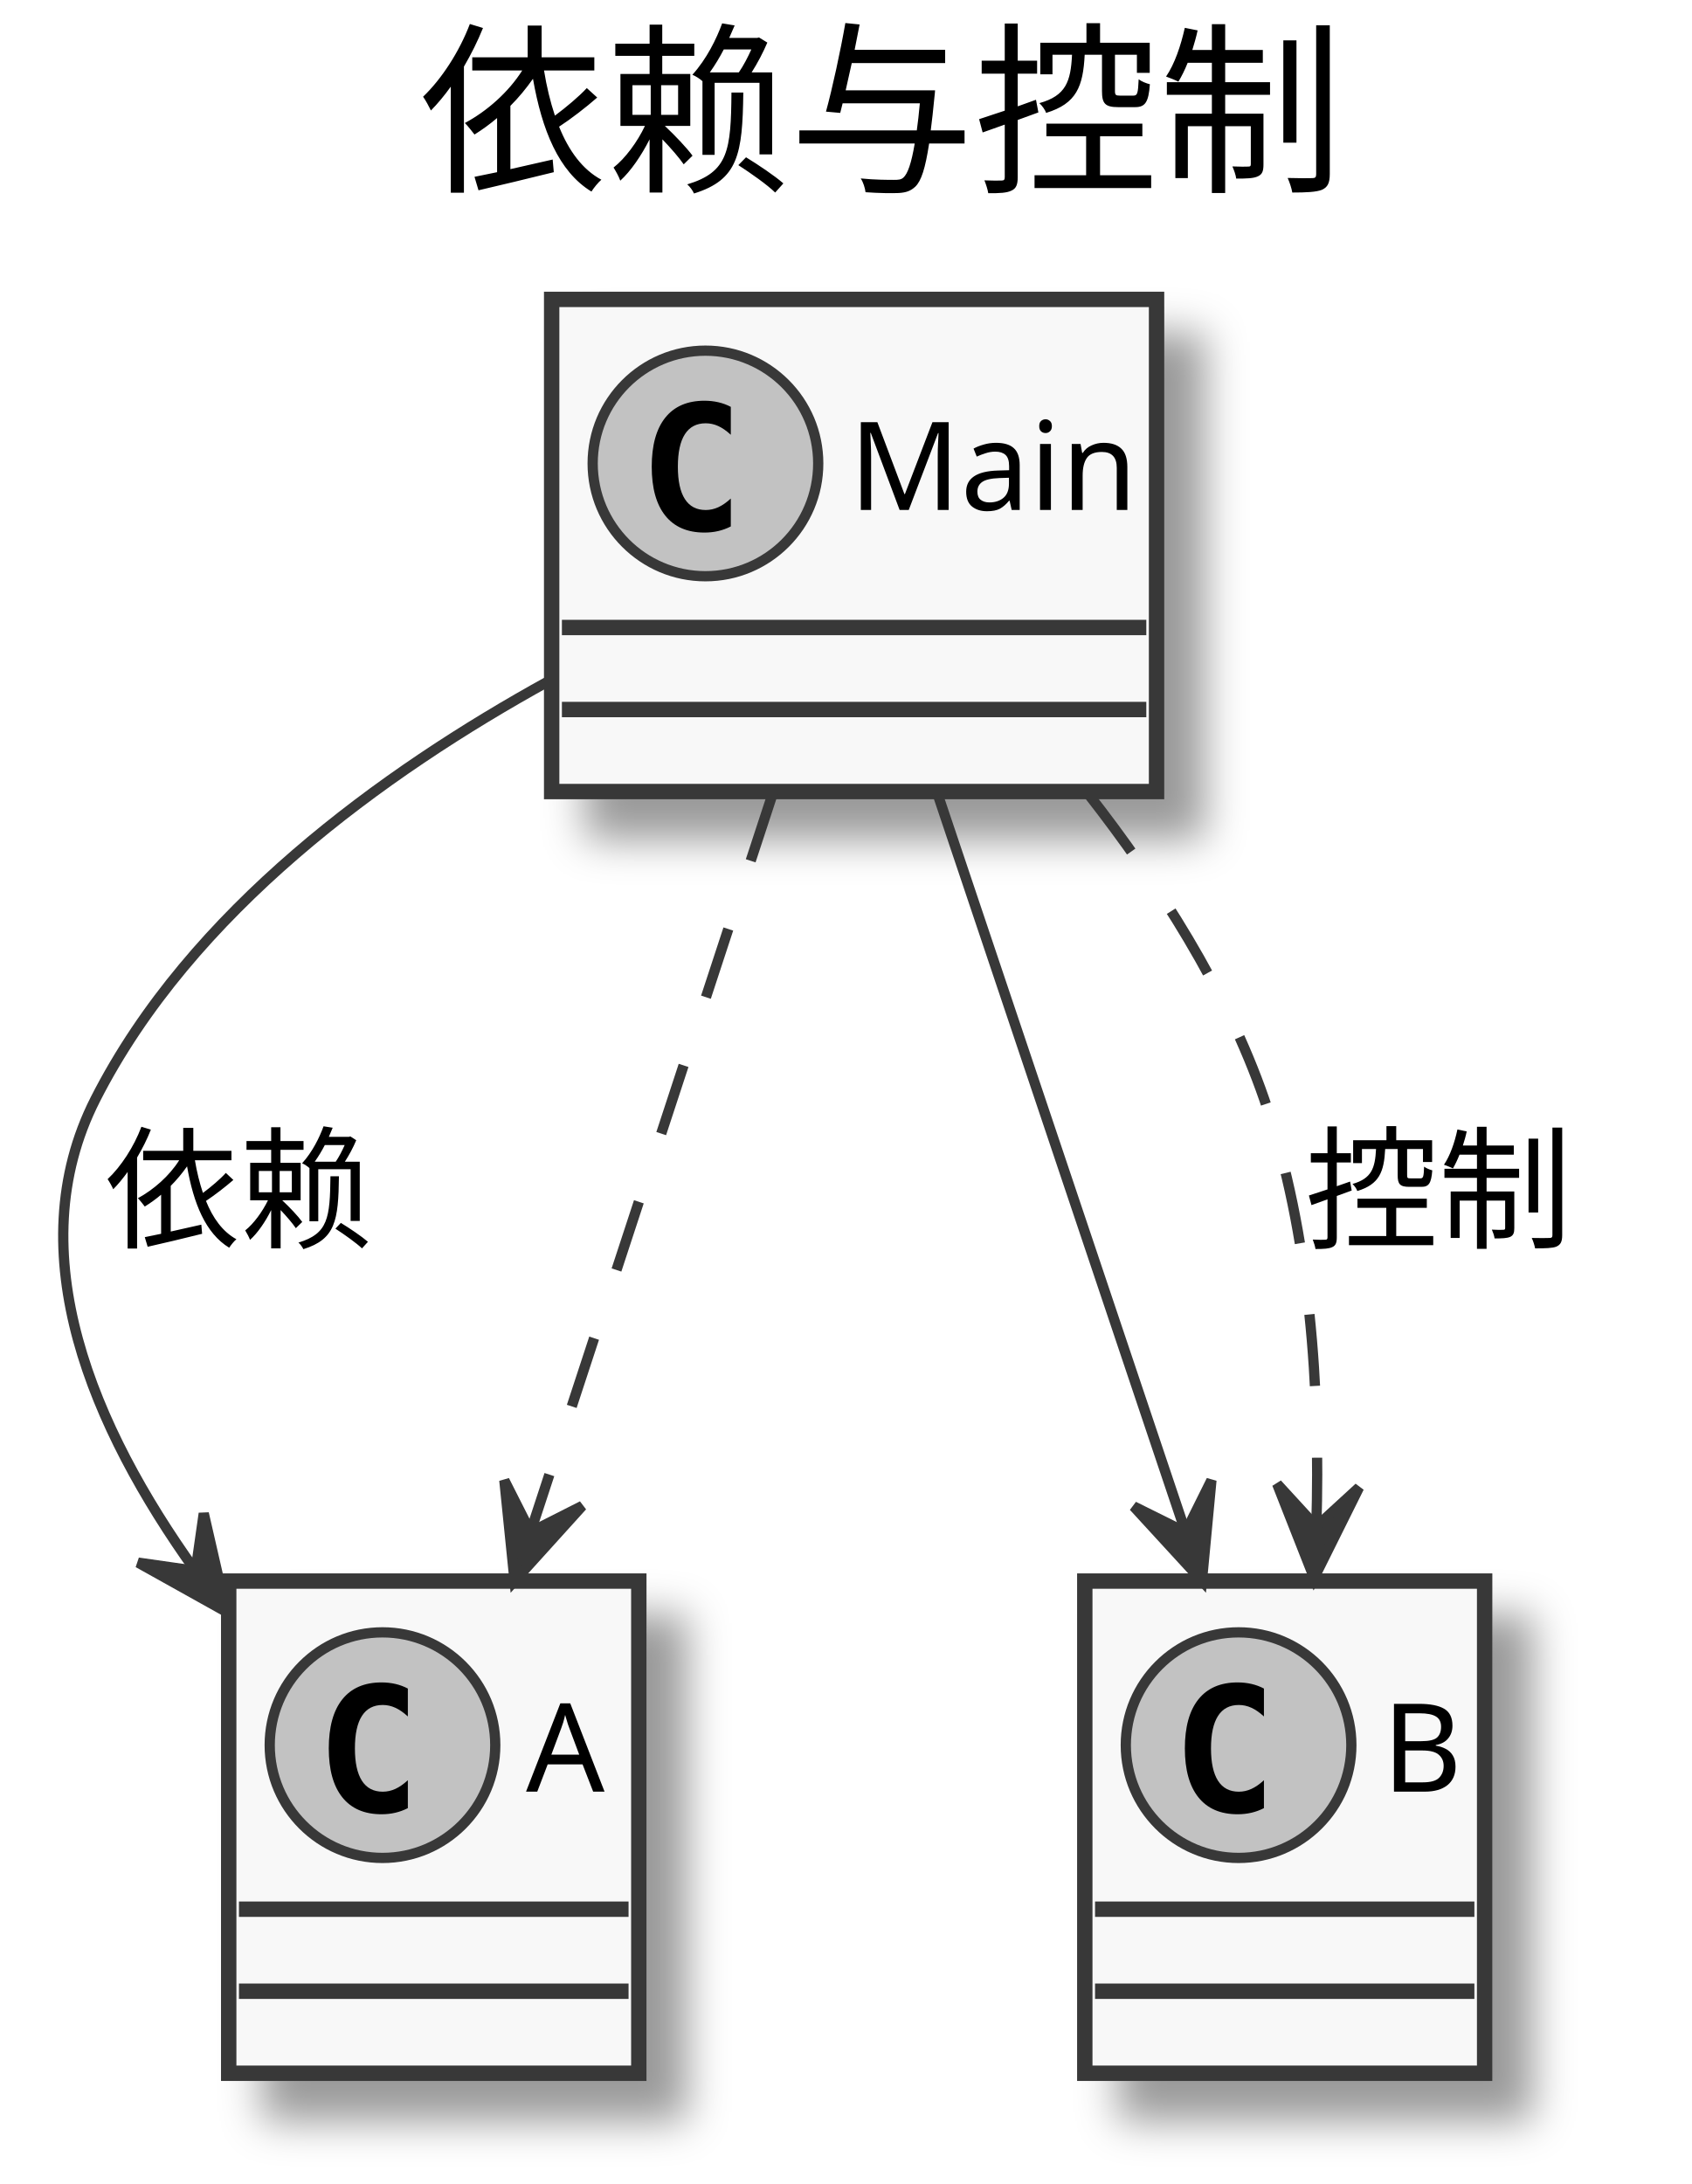
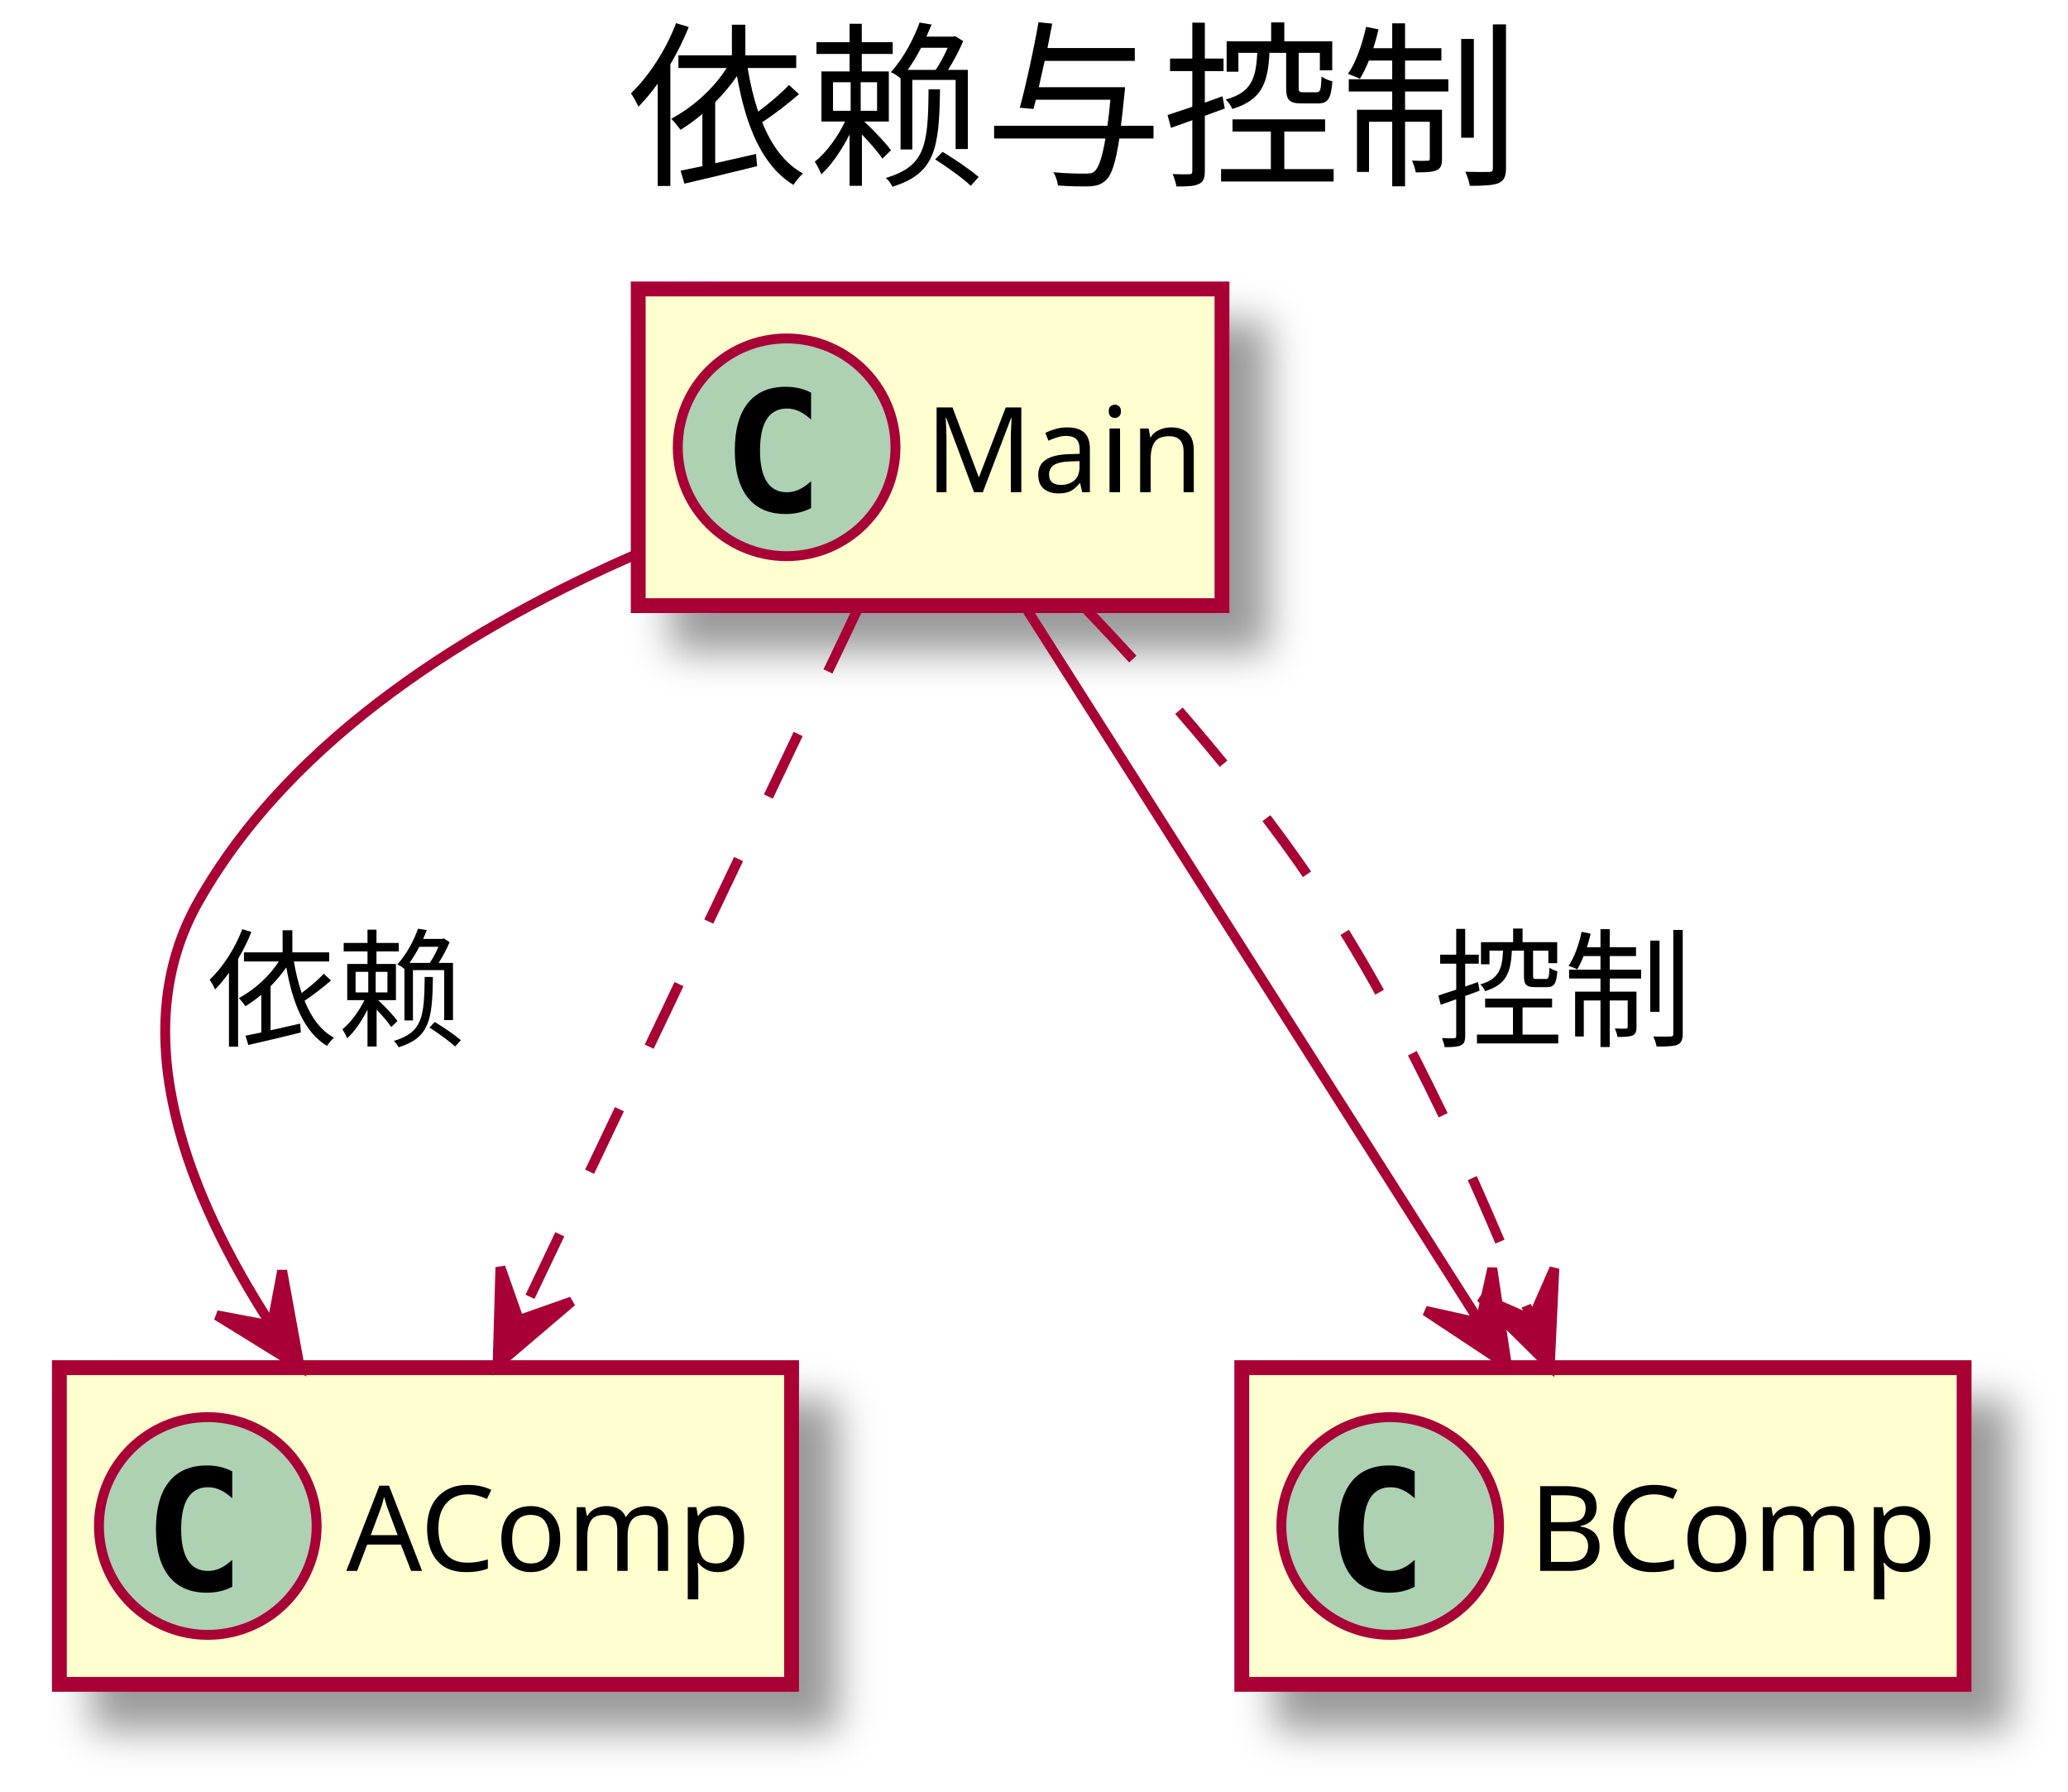
- <svg xmlns="http://www.w3.org/2000/svg" contentScriptType="application/ecmascript" contentStyleType="text/css" height="213px" preserveAspectRatio="none" style="width:165px;height:213px;" version="1.1" viewBox="0 0 165 213" width="165px" zoomAndPan="magnify">
+ <svg xmlns="http://www.w3.org/2000/svg" contentScriptType="application/ecmascript" contentStyleType="text/css" height="181px" preserveAspectRatio="none" style="width:209px;height:181px;" version="1.1" viewBox="0 0 209 181" width="209px" zoomAndPan="magnify">
  <defs>
-     <filter height="300%" id="fd32d7qpdmm7t" width="300%" x="-1" y="-1">
+     <filter height="300%" id="f1r1addnw1tx3k" width="300%" x="-1" y="-1">
      <feGaussianBlur result="blurOut" stdDeviation="2.0" />
      <feColorMatrix in="blurOut" result="blurOut2" type="matrix" values="0 0 0 0 0 0 0 0 0 0 0 0 0 0 0 0 0 0 .4 0" />
      <feOffset dx="4.0" dy="4.0" in="blurOut2" result="blurOut3" />
      <feBlend in="SourceGraphic" in2="blurOut3" mode="normal" />
    </filter>
  </defs>
  <g>
-     <text fill="#000000" font-family="sans-serif" font-size="18" lengthAdjust="spacingAndGlyphs" textLength="90" x="41" y="17.402">依赖与控制</text>
-     <rect fill="#F8F8F8" filter="url(#fd32d7qpdmm7t)" height="48" id="Main" style="stroke: #383838; stroke-width: 1.5;" width="59" x="53.807" y="29.199" />
-     <ellipse cx="68.807" cy="45.199" fill="#C2C2C2" rx="11" ry="11" style="stroke: #383838; stroke-width: 1.0;" />
-     <path d="M71.28,51.342 Q70.699,51.641 70.059,51.791 Q69.42,51.94 68.715,51.94 Q66.208,51.94 64.888,50.288 Q63.568,48.636 63.568,45.515 Q63.568,42.386 64.888,40.734 Q66.208,39.082 68.715,39.082 Q69.42,39.082 70.068,39.231 Q70.715,39.381 71.28,39.68 L71.28,42.402 Q70.649,41.821 70.055,41.551 Q69.462,41.282 68.831,41.282 Q67.486,41.282 66.802,42.348 Q66.117,43.415 66.117,45.515 Q66.117,47.607 66.802,48.674 Q67.486,49.74 68.831,49.74 Q69.462,49.74 70.055,49.471 Q70.649,49.201 71.28,48.62 Z " />
-     <text fill="#000000" font-family="sans-serif" font-size="12" lengthAdjust="spacingAndGlyphs" textLength="27" x="82.807" y="49.734">Main</text>
-     <line style="stroke: #383838; stroke-width: 1.5;" x1="54.807" x2="111.807" y1="61.199" y2="61.199" />
-     <line style="stroke: #383838; stroke-width: 1.5;" x1="54.807" x2="111.807" y1="69.199" y2="69.199" />
-     <rect fill="#F8F8F8" filter="url(#fd32d7qpdmm7t)" height="48" id="A" style="stroke: #383838; stroke-width: 1.5;" width="40" x="22.307" y="154.199" />
-     <ellipse cx="37.307" cy="170.199" fill="#C2C2C2" rx="11" ry="11" style="stroke: #383838; stroke-width: 1.0;" />
-     <path d="M39.78,176.342 Q39.199,176.641 38.559,176.791 Q37.92,176.94 37.215,176.94 Q34.708,176.94 33.388,175.288 Q32.068,173.636 32.068,170.515 Q32.068,167.386 33.388,165.734 Q34.708,164.082 37.215,164.082 Q37.92,164.082 38.568,164.231 Q39.215,164.381 39.78,164.68 L39.78,167.402 Q39.149,166.821 38.555,166.552 Q37.962,166.282 37.331,166.282 Q35.986,166.282 35.301,167.348 Q34.617,168.415 34.617,170.515 Q34.617,172.607 35.301,173.674 Q35.986,174.74 37.331,174.74 Q37.962,174.74 38.555,174.47 Q39.149,174.201 39.78,173.62 Z " />
-     <text fill="#000000" font-family="sans-serif" font-size="12" lengthAdjust="spacingAndGlyphs" textLength="8" x="51.307" y="174.734">A</text>
-     <line style="stroke: #383838; stroke-width: 1.5;" x1="23.307" x2="61.307" y1="186.199" y2="186.199" />
-     <line style="stroke: #383838; stroke-width: 1.5;" x1="23.307" x2="61.307" y1="194.199" y2="194.199" />
-     <rect fill="#F8F8F8" filter="url(#fd32d7qpdmm7t)" height="48" id="B" style="stroke: #383838; stroke-width: 1.5;" width="39" x="105.807" y="154.199" />
-     <ellipse cx="120.807" cy="170.199" fill="#C2C2C2" rx="11" ry="11" style="stroke: #383838; stroke-width: 1.0;" />
-     <path d="M123.28,176.342 Q122.699,176.641 122.059,176.791 Q121.42,176.94 120.715,176.94 Q118.208,176.94 116.888,175.288 Q115.568,173.636 115.568,170.515 Q115.568,167.386 116.888,165.734 Q118.208,164.082 120.715,164.082 Q121.42,164.082 122.068,164.231 Q122.715,164.381 123.28,164.68 L123.28,167.402 Q122.649,166.821 122.055,166.552 Q121.462,166.282 120.831,166.282 Q119.486,166.282 118.802,167.348 Q118.117,168.415 118.117,170.515 Q118.117,172.607 118.802,173.674 Q119.486,174.74 120.831,174.74 Q121.462,174.74 122.055,174.47 Q122.649,174.201 123.28,173.62 Z " />
-     <text fill="#000000" font-family="sans-serif" font-size="12" lengthAdjust="spacingAndGlyphs" textLength="7" x="134.807" y="174.734">B</text>
-     <line style="stroke: #383838; stroke-width: 1.5;" x1="106.807" x2="143.807" y1="186.199" y2="186.199" />
-     <line style="stroke: #383838; stroke-width: 1.5;" x1="106.807" x2="143.807" y1="194.199" y2="194.199" />
-     <path d="M53.603,66.379 C37.319,75.34 18.602,88.909 9.307,107.199 C1.661,122.244 9.193,139.396 18.98,153.072 " fill="none" id="Main-A" style="stroke: #383838; stroke-width: 1.0;" />
-     <polygon fill="#383838" points="22.075,157.199,19.874,147.599,19.075,153.199,13.475,152.399,22.075,157.199" style="stroke: #383838; stroke-width: 1.0;" />
-     <text fill="#000000" font-family="sans-serif" font-size="13" lengthAdjust="spacingAndGlyphs" textLength="26" x="10.307" y="120.768">依赖</text>
-     <path d="M75.401,77.3 C68.652,97.879 58.928,127.525 51.766,149.359 " fill="none" id="Main-A-1" style="stroke: #383838; stroke-width: 1.0; stroke-dasharray: 7.0,7.0;" />
-     <polygon fill="#383838" points="50.188,154.172,56.794,146.867,51.746,149.421,49.192,144.374,50.188,154.172" style="stroke: #383838; stroke-width: 1.0;" />
-     <path d="M91.405,77.3 C98.319,97.879 108.28,127.525 115.616,149.359 " fill="none" id="Main-B" style="stroke: #383838; stroke-width: 1.0;" />
-     <polygon fill="#383838" points="117.234,154.172,118.159,144.367,115.641,149.432,110.575,146.915,117.234,154.172" style="stroke: #383838; stroke-width: 1.0;" />
-     <path d="M106.151,77.438 C112.971,86.16 119.609,96.504 123.307,107.199 C127.86,120.369 128.783,135.746 128.394,148.815 " fill="none" id="Main-B-1" style="stroke: #383838; stroke-width: 1.0; stroke-dasharray: 7.0,7.0;" />
-     <polygon fill="#383838" points="128.175,153.887,132.559,145.069,128.39,148.892,124.567,144.723,128.175,153.887" style="stroke: #383838; stroke-width: 1.0;" />
-     <text fill="#000000" font-family="sans-serif" font-size="13" lengthAdjust="spacingAndGlyphs" textLength="26" x="127.307" y="120.768">控制</text>
+     <text fill="#000000" font-family="sans-serif" font-size="18" lengthAdjust="spacingAndGlyphs" textLength="90" x="63.5" y="17.402">依赖与控制</text>
+     <rect fill="#FEFECE" filter="url(#f1r1addnw1tx3k)" height="32" id="Main" style="stroke: #A80036; stroke-width: 1.5;" width="59" x="64.5" y="29.199" />
+     <ellipse cx="79.5" cy="45.199" fill="#ADD1B2" rx="11" ry="11" style="stroke: #A80036; stroke-width: 1.0;" />
+     <path d="M81.973,51.342 Q81.392,51.641 80.753,51.791 Q80.114,51.94 79.408,51.94 Q76.901,51.94 75.582,50.288 Q74.262,48.636 74.262,45.515 Q74.262,42.386 75.582,40.734 Q76.901,39.082 79.408,39.082 Q80.114,39.082 80.761,39.231 Q81.409,39.381 81.973,39.68 L81.973,42.402 Q81.342,41.821 80.749,41.551 Q80.155,41.282 79.524,41.282 Q78.18,41.282 77.495,42.348 Q76.81,43.415 76.81,45.515 Q76.81,47.607 77.495,48.674 Q78.18,49.74 79.524,49.74 Q80.155,49.74 80.749,49.471 Q81.342,49.201 81.973,48.62 Z " />
+     <text fill="#000000" font-family="sans-serif" font-size="12" lengthAdjust="spacingAndGlyphs" textLength="27" x="93.5" y="49.734">Main</text>
+     <rect fill="#FEFECE" filter="url(#f1r1addnw1tx3k)" height="32" id="AComp" style="stroke: #A80036; stroke-width: 1.5;" width="74" x="6" y="138.199" />
+     <ellipse cx="21" cy="154.199" fill="#ADD1B2" rx="11" ry="11" style="stroke: #A80036; stroke-width: 1.0;" />
+     <path d="M23.473,160.342 Q22.892,160.641 22.253,160.791 Q21.614,160.94 20.908,160.94 Q18.401,160.94 17.081,159.288 Q15.762,157.636 15.762,154.515 Q15.762,151.386 17.081,149.734 Q18.401,148.082 20.908,148.082 Q21.614,148.082 22.261,148.231 Q22.909,148.381 23.473,148.68 L23.473,151.402 Q22.842,150.821 22.249,150.552 Q21.655,150.282 21.024,150.282 Q19.68,150.282 18.995,151.348 Q18.31,152.415 18.31,154.515 Q18.31,156.607 18.995,157.674 Q19.68,158.74 21.024,158.74 Q21.655,158.74 22.249,158.47 Q22.842,158.201 23.473,157.62 Z " />
+     <text fill="#000000" font-family="sans-serif" font-size="12" lengthAdjust="spacingAndGlyphs" textLength="42" x="35" y="158.734">AComp</text>
+     <rect fill="#FEFECE" filter="url(#f1r1addnw1tx3k)" height="32" id="BComp" style="stroke: #A80036; stroke-width: 1.5;" width="73" x="125.5" y="138.199" />
+     <ellipse cx="140.5" cy="154.199" fill="#ADD1B2" rx="11" ry="11" style="stroke: #A80036; stroke-width: 1.0;" />
+     <path d="M142.973,160.342 Q142.392,160.641 141.753,160.791 Q141.114,160.94 140.408,160.94 Q137.901,160.94 136.582,159.288 Q135.262,157.636 135.262,154.515 Q135.262,151.386 136.582,149.734 Q137.901,148.082 140.408,148.082 Q141.114,148.082 141.761,148.231 Q142.409,148.381 142.973,148.68 L142.973,151.402 Q142.342,150.821 141.749,150.552 Q141.155,150.282 140.524,150.282 Q139.18,150.282 138.495,151.348 Q137.81,152.415 137.81,154.515 Q137.81,156.607 138.495,157.674 Q139.18,158.74 140.524,158.74 Q141.155,158.74 141.749,158.47 Q142.342,158.201 142.973,157.62 Z " />
+     <text fill="#000000" font-family="sans-serif" font-size="12" lengthAdjust="spacingAndGlyphs" textLength="41" x="154.5" y="158.734">BComp</text>
+     <path d="M64.45,55.949 C48.22,62.999 29.51,74.289 20,91.199 C12.43,104.659 19.16,121.089 27.26,133.649 " fill="none" id="Main-AComp" style="stroke: #A80036; stroke-width: 1.0;" />
+     <polygon fill="#A80036" points="30.28,138.089,28.516,128.4,27.464,133.958,21.906,132.906,30.28,138.089" style="stroke: #A80036; stroke-width: 1.0;" />
+     <text fill="#000000" font-family="sans-serif" font-size="13" lengthAdjust="spacingAndGlyphs" textLength="26" x="21" y="104.768">依赖</text>
+     <path d="M86.69,61.529 C77.72,80.359 62.47,112.359 52.57,133.129 " fill="none" id="Main-AComp-1" style="stroke: #A80036; stroke-width: 1.0; stroke-dasharray: 7.0,7.0;" />
+     <polygon fill="#A80036" points="50.29,137.899,57.787,131.513,52.451,133.391,50.573,128.054,50.29,137.899" style="stroke: #A80036; stroke-width: 1.0;" />
+     <path d="M103.74,61.529 C115.81,80.519 136.39,112.899 149.58,133.649 " fill="none" id="Main-BComp" style="stroke: #A80036; stroke-width: 1.0;" />
+     <polygon fill="#A80036" points="152.28,137.899,150.816,128.16,149.593,133.683,144.07,132.459,152.28,137.899" style="stroke: #A80036; stroke-width: 1.0;" />
+     <path d="M109.7,61.489 C117.65,69.779 127.06,80.499 134,91.199 C142.57,104.409 149.8,120.669 154.77,133.229 " fill="none" id="Main-BComp-1" style="stroke: #A80036; stroke-width: 1.0; stroke-dasharray: 7.0,7.0;" />
+     <polygon fill="#A80036" points="156.63,138.019,157.09,128.181,154.815,133.36,149.636,131.085,156.63,138.019" style="stroke: #A80036; stroke-width: 1.0;" />
+     <text fill="#000000" font-family="sans-serif" font-size="13" lengthAdjust="spacingAndGlyphs" textLength="26" x="145" y="104.768">控制</text>
  </g>
</svg>
